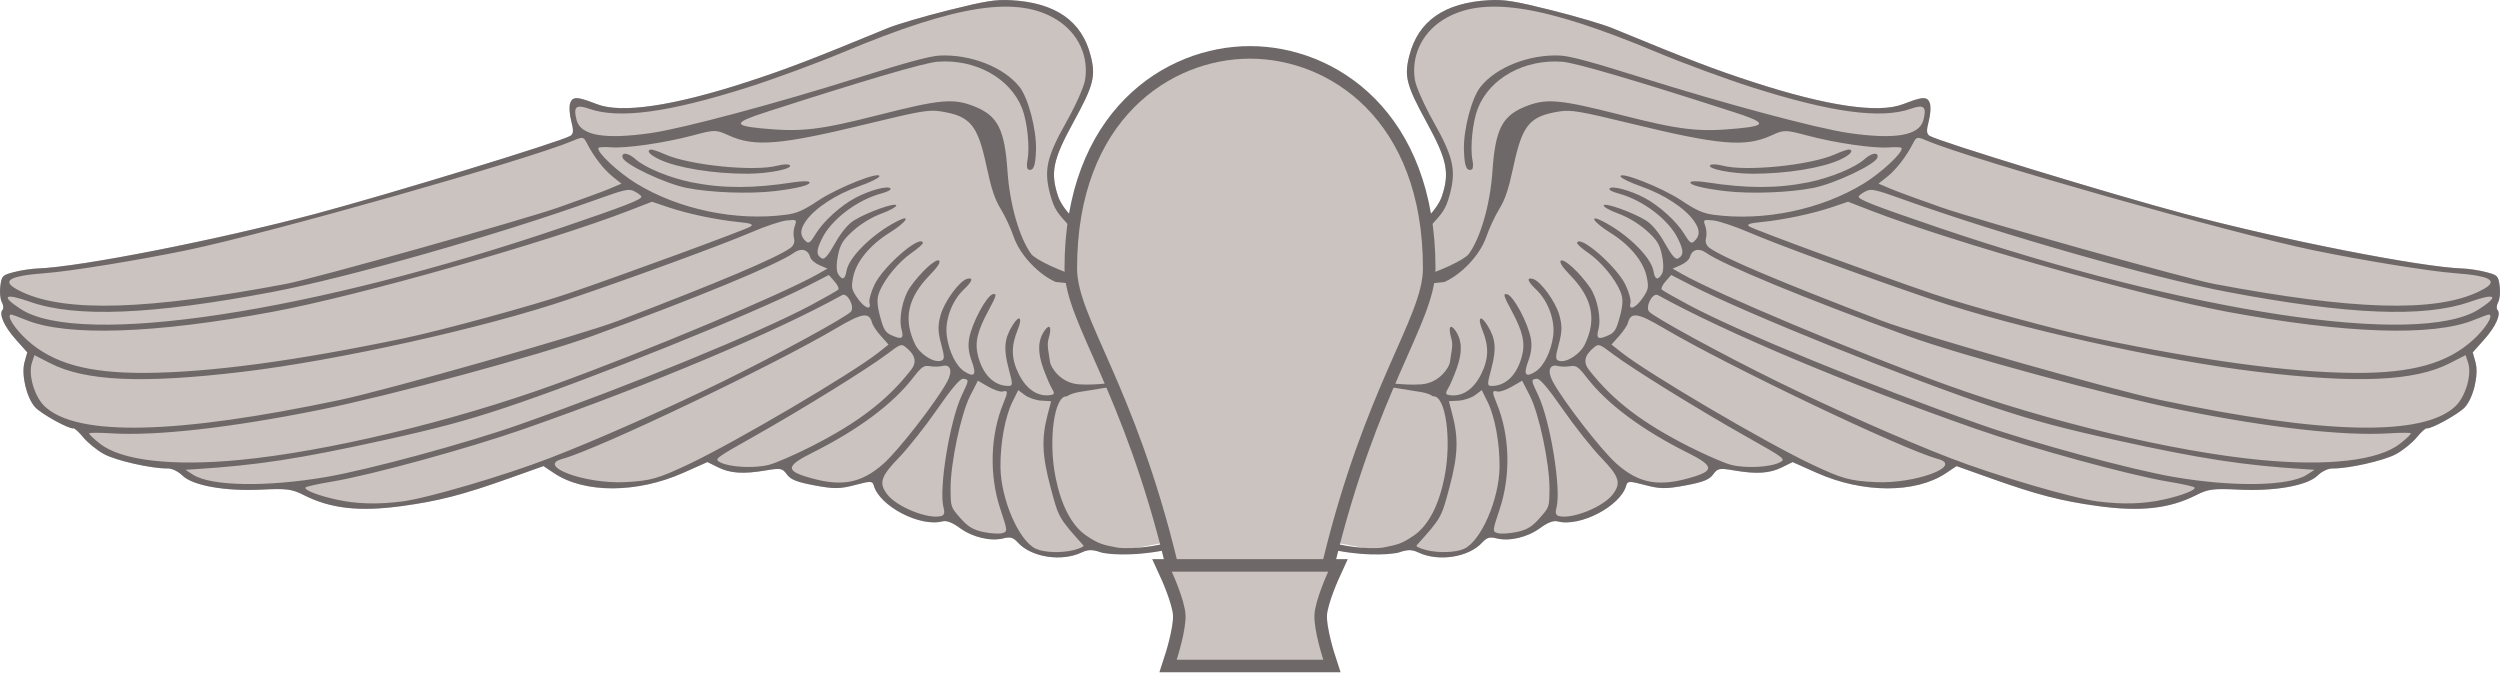
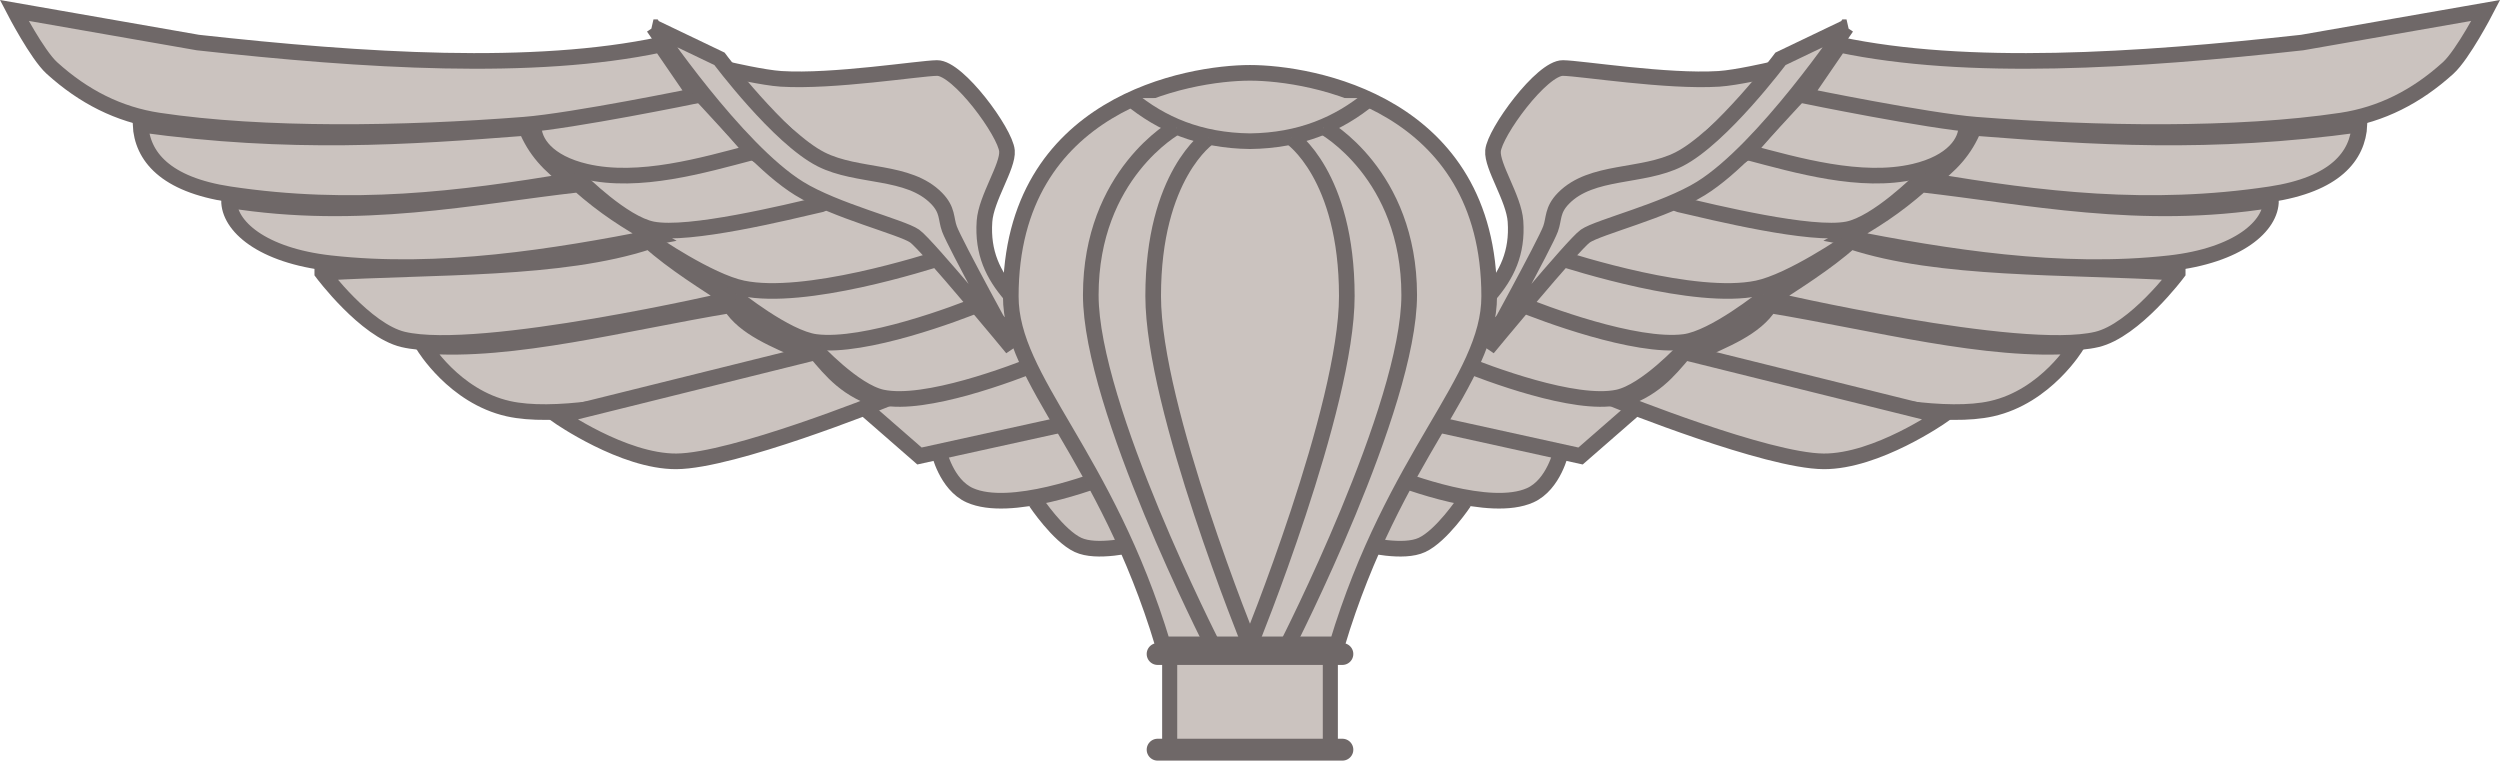
- <svg xmlns="http://www.w3.org/2000/svg" version="1.1" id="svg1" width="248.875" height="66.924" viewBox="0 0 248.875 66.924" xml:space="preserve">
+ <svg xmlns="http://www.w3.org/2000/svg" width="159.874mm" height="48.642mm" viewBox="0 0 159.874 48.642" version="1.1" id="svg1" xml:space="preserve">
  <defs id="defs1" />
-   <g id="g1" transform="translate(30.43741,-5.540074)">
-     <path style="display:inline;fill:#cbc3bf;fill-opacity:1;stroke:none;stroke-width:1.245;stroke-opacity:1;paint-order:stroke fill markers" d="m 34.277,4.016 c 0.307,0.058 0.762,0.346 1.562,0.93 1.726,1.258 5.973,1.746 12.295,1.408 3.38,-0.18 5.579,-0.412 12.35,-1.301 0.786,-0.103 3.112,-0.164 5.168,-0.133 3.11,0.047 3.979,0.133 5.168,0.521 3.489,1.139 5.186,3.146 5.15,6.092 -0.021,1.744 -0.389,2.395 -2.777,4.902 -2.407,2.527 -2.891,3.485 -2.775,5.518 0.08,1.412 1.551,3.517 2.014,3.588 -0.05,0.065 -0.099,0.132 -0.148,0.197 l 0.152,0.082 1.438,3.783 3.049,8.293 4.188,13.915 -0.193,0.047 c 0.046,0.086 0.09,0.174 0.137,0.26 -0.711,-0.052 -13.999,-0.51 -14.727,-1.005 -0.637,-0.432 -0.984,-0.526 -1.549,-0.42 -1.798,0.337 -4.103,-0.673 -4.855,-2.129 -0.257,-0.497 -0.481,-0.635 -1.037,-0.639 -1.086,-0.007 -2.44,-0.73 -3.244,-1.73 -0.481,-0.599 -0.903,-0.904 -1.248,-0.904 -1.906,0 -4.681,-2.55 -4.684,-4.303 -4.4e-4,-0.378 -0.164,-0.426 -1.484,-0.426 -1.26,0 -1.744,-0.124 -3.207,-0.822 -1.334,-0.637 -1.775,-0.966 -1.961,-1.457 -0.219,-0.581 -0.354,-0.645 -1.578,-0.758 -1.871,-0.172 -2.88,-0.512 -3.727,-1.256 l -0.73,-0.641 -2.143,0.342 C 30.783,36.624 26.614,35.525 24.631,33.266 l -0.686,-0.781 -3.014,0.246 c -3.997,0.325 -6.025,0.31 -9.057,-0.07 C 8.383,32.222 6.162,31.352 4.33,29.707 3.532,28.99 3.121,28.824 1.105,28.393 -1.81,27.769 -4.261,26.622 -4.859,25.608 -5.106,25.19 -5.541,24.82 -5.881,24.735 -7.16,24.413 -9.823,23.017 -10.631,22.244 c -0.468,-0.448 -1.043,-1.236 -1.275,-1.75 -0.233,-0.514 -0.503,-0.934 -0.602,-0.934 -0.346,0 -2.239,-1.817 -2.58,-2.477 -0.481,-0.931 -0.425,-2.885 0.109,-3.791 l 0.428,-0.721 -0.639,-1.266 c -0.646,-1.28 -0.821,-2.384 -0.418,-2.633 0.121,-0.075 0.166,-0.355 0.1,-0.621 -0.067,-0.266 0.034,-0.854 0.223,-1.307 0.329,-0.787 0.388,-0.822 1.385,-0.816 0.573,0.003 1.446,0.099 1.941,0.213 3.346,0.773 14.868,1.538 23.182,1.539 6.203,9.2e-4 20.938,-0.536 21.826,-0.795 0.297,-0.087 0.387,-0.351 0.387,-1.154 0,-0.574 0.137,-1.231 0.305,-1.461 0.086,-0.117 0.172,-0.198 0.273,-0.238 0.076,-0.03 0.161,-0.037 0.264,-0.018 z M 141.121,32.498 c -0.295,-0.103 -0.833,-0.079 -1.818,0.029 -2.124,0.232 -6.049,-1.459 -11.364,-4.899 -2.842,-1.839 -4.634,-3.134 -10.063,-7.276 -0.63,-0.481 -2.617,-1.691 -4.416,-2.688 -2.721,-1.507 -3.517,-1.865 -4.742,-2.12 -3.593,-0.749 -6.064,0.147 -7.499,2.72 -0.85,1.523 -0.855,2.271 -0.032,5.634 0.83,3.39 0.773,4.461 -0.34,6.167 -0.773,1.185 -3.096,2.278 -3.532,2.109 0.011,0.081 0.02,0.163 0.031,0.245 l -0.173,-0.005 -3.13,2.566 -6.772,5.675 -10.559,9.983 0.144,0.137 c -0.083,0.052 -0.164,0.106 -0.248,0.157 0.643,0.309 12.395,6.526 13.273,6.46 0.768,-0.058 1.115,0.034 1.552,0.407 1.391,1.187 3.893,1.458 5.271,0.571 0.47,-0.303 0.733,-0.311 1.217,-0.038 0.946,0.534 2.479,0.582 3.675,0.114 0.715,-0.28 1.234,-0.335 1.533,-0.163 1.653,0.949 5.33,0.119 6.204,-1.4 0.189,-0.328 0.354,-0.288 1.499,0.37 1.093,0.627 1.574,0.761 3.191,0.883 1.474,0.112 2.02,0.046 2.426,-0.288 0.48,-0.395 0.629,-0.383 1.746,0.128 1.708,0.782 2.752,0.989 3.857,0.766 l 0.952,-0.192 1.688,1.363 c 3.227,2.606 7.39,3.727 10.235,2.755 l 0.983,-0.336 2.491,1.714 c 3.305,2.272 5.071,3.268 7.89,4.447 3.246,1.358 5.606,1.709 8.014,1.195 1.049,-0.224 1.489,-0.164 3.451,0.465 2.839,0.91 5.535,1.136 6.56,0.554 0.421,-0.239 0.983,-0.344 1.321,-0.249 1.269,0.358 4.274,0.473 5.359,0.205 0.629,-0.155 1.52,-0.553 1.977,-0.883 0.458,-0.33 0.901,-0.559 0.986,-0.51 0.3,0.172 2.847,-0.462 3.47,-0.864 0.881,-0.568 1.805,-2.291 1.792,-3.342 l -0.012,-0.838 1.184,-0.78 c 1.197,-0.789 1.899,-1.658 1.673,-2.075 -0.068,-0.126 0.032,-0.391 0.223,-0.588 0.19,-0.198 0.396,-0.758 0.457,-1.244 0.107,-0.846 0.073,-0.906 -0.795,-1.397 -0.498,-0.283 -1.303,-0.634 -1.79,-0.782 -3.286,-0.995 -13.661,-6.068 -20.871,-10.205 -5.38,-3.087 -17.893,-10.888 -18.534,-11.554 -0.214,-0.223 -0.161,-0.497 0.239,-1.194 0.285,-0.497 0.494,-1.136 0.463,-1.419 -0.016,-0.145 -0.05,-0.258 -0.119,-0.343 -0.051,-0.064 -0.122,-0.112 -0.22,-0.147 z" id="path26" transform="matrix(1.17303,-0.3127111,0.3127111,1.17303,-14.5827,21.32204)" />
-     <path id="path2" style="display:inline;fill:#6f6868;fill-opacity:1;stroke:none;stroke-width:0.824;stroke-opacity:1" d="m 34.013,4.033 c -0.102,0.04 -0.186,0.122 -0.272,0.239 -0.168,0.23 -0.307,0.887 -0.307,1.46 0,0.804 -0.089,1.069 -0.385,1.156 -0.888,0.259 -15.624,0.796 -21.827,0.795 -8.313,-0.001 -19.835,-0.766 -23.181,-1.539 -0.495,-0.114 -1.369,-0.21 -1.942,-0.213 -0.997,-0.005 -1.056,0.029 -1.385,0.816 -0.189,0.452 -0.288,1.04 -0.221,1.306 0.067,0.266 0.021,0.546 -0.1,0.621 -0.403,0.249 -0.228,1.352 0.418,2.632 l 0.638,1.265 -0.426,0.721 c -0.535,0.906 -0.591,2.86 -0.11,3.791 0.341,0.659 2.234,2.477 2.58,2.477 0.098,0 0.369,0.42 0.602,0.934 0.233,0.514 0.807,1.301 1.275,1.749 0.808,0.773 3.471,2.169 4.75,2.49 0.34,0.085 0.775,0.456 1.021,0.874 0.599,1.015 3.051,2.161 5.966,2.785 2.015,0.431 2.426,0.599 3.224,1.316 1.832,1.645 4.053,2.514 7.545,2.952 3.032,0.38 5.06,0.396 9.057,0.07 l 3.014,-0.246 0.685,0.78 c 1.983,2.259 6.152,3.36 10.247,2.706 l 2.142,-0.343 0.731,0.641 c 0.847,0.744 1.856,1.083 3.727,1.256 1.224,0.113 1.357,0.178 1.577,0.759 0.185,0.491 0.628,0.82 1.962,1.457 1.463,0.699 1.946,0.823 3.206,0.823 1.32,0 1.485,0.046 1.485,0.425 0.002,1.753 2.778,4.302 4.684,4.302 0.345,0 0.766,0.306 1.247,0.905 0.804,1.001 2.159,1.723 3.245,1.731 0.556,0.004 0.779,0.14 1.036,0.638 0.753,1.456 3.059,2.466 4.856,2.129 0.565,-0.106 0.912,-0.011 1.549,0.421 0.289,0.196 2.183,0.96 4.889,1.148 4.12,0.285 9.597,-0.038 10.026,-0.007 -0.132,-0.24 -0.259,-0.481 -0.384,-0.724 -0.127,0.098 -5.728,0.378 -9.595,0.203 -1.887,-0.086 -3.319,-0.549 -3.583,-0.676 -1.078,-0.518 -1.409,-0.696 -2.181,-1.587 -1.013,-1.169 -1.351,-3.075 -1.215,-5.266 0.196,-3.143 1.646,-6.554 2.598,-6.189 0.015,0.006 0.339,-0.151 1.041,-0.089 2.477,0.221 8.149,0.897 8.185,0.951 0.017,-0.308 0.038,-0.616 0.066,-0.923 -0.392,0.25 -5.285,0.326 -8.086,-0.643 -1.448,-0.501 -1.867,-1.977 -1.806,-2.387 0.113,-0.764 0.07,-1.369 0.386,-1.88 0.5,-0.81 0.424,-1.193 -0.144,-0.721 -0.739,0.613 -1.03,1.552 -0.915,2.94 0.061,0.737 0.182,1.562 0.269,1.834 0.112,0.351 0.069,0.491 -0.144,0.479 -1.095,-0.063 -1.882,-0.904 -2.177,-2.324 -0.285,-1.372 -0.045,-2.381 0.841,-3.549 0.673,-0.886 0.472,-1.196 -0.305,-0.47 -0.931,0.87 -1.228,1.668 -1.228,3.316 0,1.458 -0.02,1.516 -0.475,1.377 -1.062,-0.325 -1.685,-1.418 -1.685,-2.955 0,-1.15 0.446,-1.995 1.819,-3.447 0.913,-0.965 1.026,-1.167 0.652,-1.167 -0.537,0 -2.243,1.825 -2.796,2.991 -0.266,0.56 -0.353,1.139 -0.282,1.878 0.113,1.175 -0.143,1.378 -0.808,0.644 -0.534,-0.59 -0.799,-1.91 -0.638,-3.175 0.164,-1.287 1.148,-2.688 2.336,-3.329 0.86,-0.464 1.046,-0.77 0.47,-0.77 -0.64,0 -2.278,1.326 -2.855,2.311 -0.449,0.766 -0.572,1.265 -0.567,2.303 0.005,1.132 -0.052,1.324 -0.39,1.324 -0.631,0 -1.517,-0.979 -1.682,-1.859 -0.42,-2.237 0.387,-3.825 2.621,-5.16 0.813,-0.486 1.181,-0.826 1.042,-0.964 -0.234,-0.234 -1.712,0.545 -2.845,1.498 -0.814,0.685 -1.575,2.206 -1.575,3.145 0,0.808 -0.188,0.866 -0.911,0.28 -0.441,-0.358 -0.518,-0.619 -0.518,-1.744 0,-0.998 0.112,-1.475 0.459,-1.944 0.691,-0.933 2.176,-1.991 3.399,-2.426 0.599,-0.213 1.09,-0.463 1.09,-0.556 0,-0.743 -3.631,1.027 -4.722,2.301 -0.427,0.499 -0.777,1.097 -0.777,1.328 0,0.696 -0.528,0.301 -0.86,-0.643 -0.282,-0.801 -0.272,-0.961 0.11,-1.739 0.572,-1.166 2.015,-2.199 3.845,-2.755 1.542,-0.468 2.158,-1.032 0.81,-0.741 -2.198,0.474 -4.574,1.819 -5.047,2.857 -0.301,0.661 -0.539,0.69 -0.729,0.092 -0.088,-0.277 0.053,-0.847 0.369,-1.483 0.419,-0.844 0.743,-1.149 1.762,-1.659 0.772,-0.386 1.757,-0.671 2.583,-0.746 0.735,-0.067 1.337,-0.219 1.337,-0.339 0,-0.267 -2.363,-0.08 -3.629,0.287 -0.57,0.165 -1.281,0.666 -2.016,1.419 -0.818,0.839 -1.201,1.097 -1.374,0.924 -0.386,-0.386 -0.283,-0.747 0.454,-1.587 1.144,-1.303 3.578,-2.296 5.642,-2.301 0.575,-0.002 0.894,-0.089 0.811,-0.223 -0.174,-0.282 -1.698,-0.272 -2.958,0.018 -1.345,0.31 -3.053,1.193 -3.922,2.029 -0.604,0.581 -0.76,0.643 -0.933,0.37 -0.362,-0.572 -0.233,-1.043 0.443,-1.611 0.975,-0.821 2.93,-1.467 4.884,-1.618 0.953,-0.074 1.794,-0.233 1.869,-0.354 0.271,-0.438 -3.497,-0.006 -5.319,0.61 -1.398,0.473 -1.986,0.566 -2.86,0.454 -4.12,-0.527 -8.411,-2.684 -11.229,-5.645 -1.202,-1.262 -2.503,-3.357 -2.245,-3.614 0.055,-0.055 0.499,0.04 0.985,0.211 1.187,0.419 4.353,0.791 6.735,0.792 1.892,6.028e-4 1.966,0.02 2.878,0.767 1.804,1.478 3.887,1.847 11.337,2.008 4.316,0.093 5.067,0.163 5.935,0.547 2.268,1.003 2.661,1.838 2.491,5.288 -0.097,1.97 -0.046,2.808 0.226,3.729 0.193,0.653 0.388,1.749 0.433,2.436 0.109,1.655 1.229,3.591 2.376,4.5 l 1.984,0.755 2.43,1.001 c 0.061,-0.14 0.122,-0.28 0.185,-0.42 -0.185,-0.113 -1.285,-0.42 -2.357,-1.07 -1.617,-0.98 -3.388,-2.461 -3.598,-3.013 -0.59,-1.555 -0.64,-4.393 -0.123,-7.04 0.659,-3.374 0.405,-4.589 -1.216,-5.81 -1.498,-1.128 -2.529,-1.311 -7.771,-1.372 -5.098,-0.059 -6.547,-0.274 -9.61,-1.419 -2.204,-0.825 -2.065,-1.044 0.749,-1.19 8.507,-0.44 13.576,-0.566 14.633,-0.366 3.049,0.578 5.389,2.822 5.699,5.468 0.136,1.163 -0.204,3.299 -0.675,4.243 -0.179,0.359 -0.228,0.684 -0.113,0.756 0.371,0.229 0.633,-0.133 1.011,-1.396 0.478,-1.597 0.49,-4.281 0.023,-5.353 C 68.847,10.595 66.483,8.857 64.009,8.326 63.217,8.156 61.293,8.162 57.133,8.351 50.129,8.668 42.152,8.678 39.528,8.37 35.697,7.922 33.872,7.082 33.879,5.773 c 0.006,-1.138 0.287,-1.283 1.234,-0.636 2.137,1.46 6.226,1.978 13.057,1.654 2.238,-0.106 5.949,-0.451 8.248,-0.765 10.107,-1.383 15.082,-0.827 17.662,1.972 1.385,1.502 1.742,3.555 0.929,5.345 -0.232,0.51 -1.268,1.796 -2.304,2.858 -2.37,2.429 -2.872,3.384 -2.872,5.469 0,1.326 0.238,1.7 0.841,2.869 l 1.294,1.624 c 0.152,-0.209 0.306,-0.416 0.464,-0.621 -0.462,-0.071 -1.934,-2.175 -2.014,-3.587 -0.115,-2.033 0.368,-2.992 2.775,-5.519 2.388,-2.507 2.757,-3.159 2.778,-4.902 C 76.007,8.588 74.31,6.582 70.821,5.443 69.632,5.055 68.763,4.967 65.653,4.92 63.597,4.889 61.272,4.95 60.485,5.053 53.715,5.942 51.515,6.174 48.135,6.354 41.813,6.692 37.567,6.205 35.841,4.946 34.773,4.168 34.318,3.914 34.013,4.033 Z m -47.352,2.365 c 0.482,0.037 1.118,0.13 1.909,0.28 1.97,0.374 7.541,0.932 11.657,1.167 6.833,0.39 28.946,0.043 32.922,-0.516 0.88,-0.124 0.932,-0.1 1.06,0.498 0.255,1.186 0.773,2.424 1.328,3.175 l 0.556,0.751 -1.054,0.149 c -0.58,0.082 -2.588,0.266 -4.463,0.406 C 27.323,12.553 9.681,12.781 7.374,12.609 -4.163,11.748 -10.629,10.236 -13.683,7.684 -14.861,6.699 -14.786,6.289 -13.339,6.399 Z m -1.567,1.385 c 0.16,-0.066 0.723,0.214 1.662,0.854 3.274,2.229 9.381,3.591 19.408,4.327 6.206,0.456 19.081,0.238 27.446,-0.464 2.692,-0.226 2.96,-0.215 3.355,0.143 0.236,0.214 0.428,0.461 0.428,0.549 0,0.243 -1.393,0.401 -6.817,0.769 -21.687,1.472 -40.834,-0.648 -44.721,-4.95 -0.676,-0.749 -0.92,-1.161 -0.761,-1.228 z m -0.154,1.441 c 0.059,0 0.545,0.334 1.078,0.741 2.867,2.189 9.884,3.817 19.706,4.573 7.215,0.555 23.25,0.296 30.442,-0.492 l 1.962,-0.216 1.137,0.757 c 1.426,0.947 3.557,2.027 5.26,2.667 0.989,0.372 1.204,0.524 0.882,0.624 -0.515,0.16 -11.189,1.137 -15.894,1.455 -3.038,0.206 -10.785,0.25 -13.893,0.08 C 6.46,18.913 -0.603,18.006 -5.683,16.677 -10.189,15.498 -12.76,13.981 -14.306,11.589 -15.039,10.454 -15.432,9.224 -15.06,9.224 Z M 36.826,9.473 c -0.058,0.039 -0.092,0.118 -0.092,0.243 0,0.57 2.813,2.953 4.42,3.745 1.792,0.883 4.86,1.823 6.905,2.118 1.839,0.265 2.968,0.28 2.968,0.039 0,-0.112 -0.568,-0.264 -1.264,-0.338 C 46.454,14.932 44.012,14.282 41.682,13.129 40.036,12.314 38.301,10.992 37.724,10.114 37.39,9.607 37,9.357 36.826,9.473 Z m 2.296,0.192 c -0.384,0 -0.171,0.416 0.502,0.982 1.249,1.051 3.988,2.276 6.677,2.986 1.689,0.446 3.739,0.568 3.517,0.21 -0.075,-0.121 -0.514,-0.22 -0.977,-0.22 -1.962,0 -6.96,-1.883 -8.674,-3.268 C 39.697,9.975 39.226,9.665 39.122,9.665 Z m -53.167,3.278 1.101,0.99 c 2.398,2.156 6.869,3.561 15.04,4.727 7.824,1.116 20.096,1.629 27.38,1.142 5.63,-0.376 13.424,-1.09 15.917,-1.457 1.194,-0.176 2.552,-0.26 3.017,-0.185 0.808,0.129 0.832,0.155 0.523,0.597 -0.178,0.254 -0.323,0.69 -0.323,0.969 0,0.323 -0.179,0.574 -0.495,0.693 -1.319,0.498 -6.277,1.193 -15.23,2.136 -3.107,0.327 -19.625,0.6 -23.642,0.39 -13.764,-0.719 -21.643,-2.636 -23.556,-5.732 -0.607,-0.982 -0.652,-2.865 -0.09,-3.722 z m 2.69,7.351 c 0.049,-0.049 0.823,0.157 1.718,0.457 3.512,1.179 9.614,2.093 17.018,2.549 5.995,0.369 18.573,0.319 23.196,-0.093 8.931,-0.796 16.2,-1.754 17.73,-2.336 0.667,-0.253 1.183,0.044 1.183,0.68 0,0.218 0.254,0.597 0.564,0.841 l 0.564,0.443 -0.838,0.221 C 46.558,23.902 34.511,25.559 26.508,26.257 17.661,27.029 7.089,26.759 0.006,25.58 -5.494,24.665 -9.365,23.138 -10.718,21.348 c -0.4,-0.53 -0.687,-1.005 -0.638,-1.054 z m 61.948,3.076 0.31,0.623 c 0.171,0.342 0.23,0.671 0.131,0.733 -0.099,0.061 -1.205,0.353 -2.457,0.647 C 43.983,26.454 32.441,27.943 22.91,28.686 18.319,29.044 10.047,29.081 6.495,28.758 1.581,28.312 -2.811,27.063 -3.99,25.775 l -0.511,-0.559 0.769,0.154 c 4.986,1 8.459,1.378 15.497,1.688 4.537,0.2 6.881,0.199 10.308,-0.005 7.291,-0.434 21.863,-2.227 26.703,-3.286 z m 0.631,1.875 c 0.468,-0.117 0.772,1.176 0.351,1.49 -0.444,0.331 -6.764,1.868 -11.65,2.834 -5.022,0.993 -11.227,1.972 -15.302,2.414 -3.961,0.43 -10.591,0.597 -12.629,0.318 C 9.952,32.022 8.324,31.537 6.836,30.766 5.464,30.055 4.466,29.324 4.635,29.155 c 0.062,-0.062 1.049,-0.021 2.195,0.09 3.24,0.314 11.526,0.255 16.379,-0.115 10.958,-0.835 21.907,-2.353 28.015,-3.885 z m 1.205,2.06 c 0.436,0.049 0.58,0.296 0.58,0.756 0,0.233 0.192,0.797 0.425,1.254 l 0.423,0.831 -1.008,0.433 c -2.593,1.111 -13.184,4.056 -17.325,4.817 -2.778,0.51 -3.417,0.518 -5.476,0.077 -3.185,-0.683 -6.683,-3.152 -4.475,-3.158 2.994,-0.009 18.658,-2.935 24.517,-4.579 1.174,-0.33 1.902,-0.478 2.339,-0.429 z m 2.296,3.152 c 0.212,-0.02 0.3,0.072 0.436,0.257 0.606,0.828 0.587,1.423 -0.057,1.911 -2.522,1.909 -5.328,3.074 -9.549,3.965 -1.468,0.31 -3.138,0.561 -3.711,0.557 -1.214,-0.008 -3.154,-0.629 -3.801,-1.215 -0.444,-0.402 -0.395,-0.422 3.244,-1.36 4.367,-1.127 10.39,-2.949 12.26,-3.709 0.631,-0.256 0.966,-0.387 1.178,-0.406 z m 1.641,2.178 c 0.099,0.012 0.198,0.046 0.313,0.098 0.291,0.133 0.725,0.243 0.965,0.243 0.725,0 0.757,0.626 0.067,1.355 -1.281,1.356 -5.296,4.407 -6.766,5.143 -2.261,1.131 -3.936,0.966 -6.473,-0.643 -1.421,-0.901 -1.199,-1.262 1.062,-1.726 4.093,-0.84 7.389,-2.153 9.554,-3.806 0.692,-0.528 0.981,-0.701 1.277,-0.665 z m 2.677,1.795 c 0.467,0.179 0.455,0.217 -0.425,1.244 -1.504,1.757 -3.85,6.969 -3.85,8.554 0,0.45 -0.105,0.621 -0.384,0.615 -1.125,-0.025 -3.3,-1.659 -3.793,-2.849 -0.45,-1.086 -0.146,-1.564 1.703,-2.675 0.937,-0.563 2.761,-1.923 4.053,-3.022 1.56,-1.327 2.466,-1.955 2.695,-1.867 z m 1.129,0.464 0.69,0.69 c 0.379,0.379 0.847,0.69 1.038,0.69 0.465,0 0.44,0.127 -0.187,0.949 -1.721,2.256 -2.655,5.407 -2.473,8.343 0.116,1.878 0.107,1.924 -0.37,1.924 -0.269,0 -0.931,-0.223 -1.47,-0.495 -0.749,-0.378 -1.107,-0.75 -1.516,-1.577 -0.536,-1.081 -0.537,-1.083 -0.162,-2.529 0.517,-1.995 2.414,-5.742 3.529,-6.974 z m 2.999,1.6 0.421,0.534 c 0.231,0.294 0.764,0.648 1.185,0.787 l 0.765,0.252 -0.524,0.918 c -1.03,1.802 -1.339,3.161 -1.341,5.866 -0.002,2.634 -0.013,2.594 1.38,5.333 0.046,0.091 -0.345,0.161 -0.869,0.156 -1.034,-0.011 -2.391,-0.422 -2.97,-0.9 -1.183,-0.976 -1.735,-4.666 -1.082,-7.228 0.479,-1.879 1.431,-3.892 2.319,-4.904 z m 78.171,-3.849 c 0.068,0.085 0.101,0.198 0.117,0.343 0.031,0.283 -0.176,0.922 -0.461,1.419 -0.4,0.697 -0.455,0.971 -0.241,1.194 0.641,0.667 13.154,8.468 18.535,11.555 7.211,4.137 17.584,9.209 20.871,10.204 0.487,0.147 1.292,0.499 1.791,0.782 0.867,0.492 0.901,0.551 0.795,1.397 -0.061,0.486 -0.268,1.046 -0.458,1.243 -0.19,0.198 -0.29,0.463 -0.223,0.589 0.226,0.417 -0.475,1.286 -1.673,2.075 l -1.183,0.78 0.011,0.838 c 0.013,1.052 -0.911,2.775 -1.792,3.343 -0.624,0.402 -3.171,1.036 -3.47,0.864 -0.085,-0.049 -0.529,0.181 -0.987,0.511 -0.458,0.33 -1.347,0.727 -1.977,0.882 -1.086,0.268 -4.09,0.153 -5.359,-0.205 -0.338,-0.095 -0.899,0.01 -1.321,0.249 -1.025,0.582 -3.722,0.355 -6.561,-0.555 -1.962,-0.629 -2.402,-0.688 -3.451,-0.463 -2.407,0.515 -4.766,0.163 -8.013,-1.195 -2.819,-1.179 -4.586,-2.175 -7.89,-4.448 l -2.492,-1.714 -0.983,0.336 c -2.845,0.972 -7.008,-0.148 -10.235,-2.754 l -1.687,-1.363 -0.953,0.192 c -1.105,0.223 -2.149,0.016 -3.858,-0.766 -1.117,-0.512 -1.266,-0.522 -1.745,-0.127 -0.406,0.334 -0.953,0.399 -2.427,0.287 -1.617,-0.122 -2.097,-0.255 -3.19,-0.882 -1.145,-0.657 -1.31,-0.699 -1.499,-0.371 -0.874,1.519 -4.551,2.348 -6.204,1.4 -0.299,-0.172 -0.817,-0.116 -1.532,0.164 -1.196,0.468 -2.73,0.42 -3.676,-0.114 -0.485,-0.274 -0.745,-0.266 -1.216,0.037 -1.378,0.888 -3.881,0.616 -5.272,-0.571 -0.437,-0.373 -0.786,-0.463 -1.553,-0.406 -0.348,0.026 -2.372,-0.254 -4.812,-1.438 -3.715,-1.803 -8.304,-4.81 -8.692,-4.997 0.233,-0.142 0.464,-0.288 0.693,-0.437 0.061,0.148 4.779,3.179 8.221,4.952 1.679,0.865 3.152,1.176 3.444,1.197 1.193,0.087 1.568,0.097 2.682,-0.291 1.461,-0.509 2.703,-1.995 3.675,-3.963 1.394,-2.823 1.835,-6.504 0.827,-6.661 -0.016,-0.003 -0.219,-0.3 -0.859,-0.595 -2.258,-1.042 -7.514,-3.279 -7.572,-3.249 0.139,-0.275 0.273,-0.553 0.402,-0.833 0.215,0.412 4.421,2.914 7.332,3.468 1.505,0.286 2.603,-0.785 2.755,-1.171 0.282,-0.719 0.621,-1.222 0.601,-1.823 -0.031,-0.951 0.226,-1.245 0.484,-0.554 0.336,0.9 0.121,1.859 -0.671,3.006 -0.42,0.609 -0.936,1.264 -1.146,1.457 -0.272,0.249 -0.304,0.391 -0.113,0.487 0.981,0.49 2.082,0.153 3.045,-0.932 0.93,-1.048 1.225,-2.042 1.037,-3.496 -0.142,-1.104 0.186,-1.273 0.499,-0.256 0.374,1.218 0.234,2.058 -0.586,3.487 -0.726,1.264 -0.738,1.325 -0.273,1.431 1.083,0.247 2.167,-0.391 2.932,-1.724 0.573,-0.998 0.606,-1.953 0.138,-3.895 -0.311,-1.292 -0.309,-1.523 0.015,-1.337 0.466,0.267 1.037,2.7 0.936,3.986 -0.048,0.618 -0.261,1.164 -0.691,1.769 -0.683,0.963 -0.562,1.267 0.38,0.961 0.757,-0.246 1.644,-1.259 2.133,-2.436 0.498,-1.198 0.343,-2.903 -0.369,-4.05 -0.515,-0.831 -0.524,-1.189 -0.025,-0.902 0.555,0.319 1.316,2.284 1.326,3.426 0.008,0.888 -0.133,1.382 -0.654,2.28 -0.568,0.979 -0.615,1.174 -0.321,1.343 0.547,0.314 1.803,-0.094 2.384,-0.775 1.477,-1.731 1.569,-3.51 0.295,-5.78 -0.463,-0.826 -0.613,-1.304 -0.424,-1.355 0.319,-0.086 1.214,1.325 1.722,2.716 0.365,0.999 0.268,2.697 -0.2,3.512 -0.402,0.701 -0.268,0.845 0.651,0.697 0.561,-0.09 0.757,-0.279 1.317,-1.255 0.497,-0.866 0.638,-1.335 0.57,-1.914 -0.135,-1.153 -0.896,-2.81 -1.741,-3.796 -0.414,-0.483 -0.715,-0.944 -0.669,-1.024 0.37,-0.644 2.638,2.698 2.95,4.346 0.122,0.646 0.128,1.339 0.013,1.538 -0.346,0.603 0.308,0.524 1.066,-0.129 0.643,-0.554 0.714,-0.698 0.77,-1.563 0.084,-1.296 -0.652,-2.91 -1.963,-4.304 -1.105,-1.174 -1.358,-1.969 -0.333,-1.046 1.671,1.506 3.061,3.854 2.955,4.99 -0.068,0.723 0.124,0.867 0.587,0.443 0.214,-0.197 0.376,-0.761 0.419,-1.47 0.057,-0.941 -0.072,-1.366 -0.702,-2.316 -0.477,-0.719 -1.19,-1.456 -1.869,-1.933 -0.604,-0.424 -1.051,-0.855 -0.991,-0.96 0.133,-0.232 2.089,1.106 3.005,2.055 0.412,0.427 0.78,1.215 1.042,2.235 0.292,1.134 0.496,1.549 0.731,1.485 0.527,-0.143 0.617,-0.507 0.396,-1.602 -0.344,-1.699 -1.96,-3.772 -3.747,-4.804 -0.498,-0.288 -0.731,-0.523 -0.593,-0.597 0.292,-0.158 1.609,0.609 2.557,1.488 1.012,0.939 2.054,2.555 2.392,3.712 0.234,0.804 0.339,0.936 0.624,0.786 0.598,-0.316 0.721,-0.789 0.418,-1.618 -0.437,-1.197 -1.811,-2.731 -3.431,-3.834 -0.79,-0.538 -1.44,-1.095 -1.444,-1.237 -0.017,-0.515 3.036,1.736 4.309,3.176 0.977,1.106 1.441,1.48 2.255,1.818 3.835,1.594 8.631,1.859 12.549,0.694 1.67,-0.497 3.842,-1.666 3.747,-2.017 -0.021,-0.076 -0.453,-0.214 -0.96,-0.307 -1.238,-0.228 -4.169,-1.481 -6.235,-2.666 -1.642,-0.942 -1.715,-0.962 -2.878,-0.767 -2.301,0.384 -4.291,-0.333 -10.832,-3.902 -3.79,-2.068 -4.476,-2.38 -5.42,-2.48 -2.467,-0.259 -3.223,0.27 -4.793,3.346 -0.896,1.757 -1.358,2.458 -2.052,3.121 -0.492,0.471 -1.207,1.324 -1.588,1.897 -0.918,1.381 -2.854,2.503 -4.301,2.72 L 97.114,36.594 94.508,36.252 c 0.017,-0.152 0.033,-0.304 0.048,-0.456 0.217,-0.006 1.324,0.275 2.577,0.245 1.89,-0.045 4.163,-0.448 4.62,-0.823 1.286,-1.055 2.742,-3.492 3.611,-6.044 1.108,-3.254 1.933,-4.181 3.947,-4.434 1.86,-0.233 2.846,0.122 7.422,2.678 4.451,2.486 5.815,3.022 9.041,3.553 2.322,0.382 2.311,0.122 -0.057,-1.405 -7.159,-4.616 -11.493,-7.249 -12.51,-7.601 -2.932,-1.016 -6.079,-0.235 -7.665,1.905 -0.697,0.941 -1.465,2.963 -1.527,4.017 -0.023,0.401 -0.143,0.707 -0.278,0.712 -0.436,0.014 -0.483,-0.43 -0.182,-1.715 0.381,-1.623 1.706,-3.957 2.645,-4.654 1.661,-1.234 4.577,-1.565 6.987,-0.794 0.772,0.247 2.437,1.21 5.951,3.444 5.917,3.762 12.83,7.741 15.259,8.781 3.546,1.518 5.548,1.699 6.193,0.559 0.561,-0.99 0.39,-1.256 -0.754,-1.166 -2.58,0.202 -6.384,-1.384 -12.147,-5.065 -1.888,-1.206 -4.935,-3.353 -6.772,-4.769 -8.077,-6.23 -12.669,-8.225 -16.3,-7.082 -1.949,0.614 -3.28,2.216 -3.467,4.173 -0.053,0.558 0.206,2.189 0.576,3.626 0.846,3.286 0.806,4.365 -0.232,6.173 -0.66,1.15 -1.052,1.356 -2.157,2.07 l -1.931,0.765 c -0.027,-0.257 -0.058,-0.514 -0.093,-0.77 0.436,0.168 2.76,-0.924 3.532,-2.109 1.112,-1.706 1.17,-2.778 0.34,-6.168 -0.823,-3.363 -0.819,-4.112 0.031,-5.635 1.436,-2.573 3.905,-3.468 7.498,-2.719 1.225,0.255 2.022,0.612 4.742,2.119 1.799,0.997 3.786,2.207 4.416,2.688 5.429,4.141 7.222,5.437 10.063,7.277 5.315,3.44 9.24,5.131 11.364,4.899 1.314,-0.143 1.834,-0.138 2.039,0.118 z m 39.891,25.623 c -0.437,-0.208 -1.034,-0.444 -1.796,-0.707 -1.895,-0.656 -7.005,-2.945 -10.691,-4.791 -6.12,-3.063 -25.126,-14.372 -28.296,-16.836 -0.701,-0.545 -0.758,-0.55 -1.168,-0.096 -0.812,0.902 -1.877,1.717 -2.732,2.093 l -0.856,0.374 0.84,0.654 c 0.462,0.36 2.113,1.519 3.668,2.574 2.699,1.831 17.887,10.811 19.974,11.81 10.435,4.996 16.795,6.903 20.714,6.21 1.512,-0.267 1.651,-0.661 0.341,-1.286 z m 0.67,1.981 c -0.106,-0.137 -0.733,-0.174 -1.867,-0.087 -3.949,0.304 -9.924,-1.555 -18.986,-5.908 -5.609,-2.694 -16.667,-9.292 -23.573,-14.065 -2.222,-1.536 -2.46,-1.66 -2.981,-1.546 -0.311,0.068 -0.6,0.187 -0.644,0.263 -0.121,0.211 1.009,1.041 5.53,4.06 18.076,12.072 35.738,19.765 41.251,17.969 0.959,-0.313 1.376,-0.549 1.271,-0.686 z m -0.584,1.326 c -0.051,-0.03 -0.639,0.018 -1.304,0.106 -3.576,0.471 -10.473,-1.61 -19.367,-5.843 -6.534,-3.11 -20.312,-11.316 -26.157,-15.58 l -1.594,-1.164 -1.363,0.091 c -1.708,0.111 -4.094,-0.013 -5.889,-0.305 -1.043,-0.17 -1.306,-0.145 -1.076,0.103 0.367,0.395 9.138,6.556 13.06,9.174 2.533,1.691 9.23,5.586 12.009,6.985 8.196,4.126 14.773,6.855 19.84,8.231 4.495,1.221 7.48,1.185 10.011,-0.12 1.201,-0.619 2.154,-1.491 1.831,-1.676 z m -45.124,-25.612 c 0.031,0.062 0.021,0.148 -0.041,0.256 -0.284,0.494 -3.91,1.161 -5.698,1.048 -1.994,-0.127 -5.122,-0.838 -7.043,-1.601 -1.727,-0.686 -2.714,-1.235 -2.594,-1.443 0.056,-0.097 0.624,0.054 1.264,0.336 3.045,1.345 5.486,1.997 8.081,2.157 1.833,0.113 3.996,-0.17 4.933,-0.644 0.542,-0.274 1.005,-0.296 1.098,-0.109 z m -2.087,-0.977 c 0.333,0.191 -0.058,0.446 -0.924,0.602 -1.607,0.29 -4.592,-0.011 -7.278,-0.734 -1.687,-0.454 -3.525,-1.369 -3.155,-1.569 0.125,-0.068 0.555,0.065 0.957,0.296 1.702,0.977 6.974,1.831 9.15,1.483 0.597,-0.096 1.16,-0.13 1.25,-0.078 z m 44.48,29.309 -1.448,0.31 c -3.154,0.676 -7.73,-0.331 -15.397,-3.387 -7.342,-2.927 -18.24,-8.591 -24.315,-12.639 -4.696,-3.128 -11.1,-7.627 -13.079,-9.187 -0.948,-0.747 -2.084,-1.496 -2.525,-1.663 -0.765,-0.29 -0.799,-0.279 -0.75,0.257 0.028,0.309 -0.064,0.759 -0.202,1.001 -0.161,0.28 -0.13,0.587 0.084,0.848 0.896,1.089 4.85,4.16 12.146,9.434 2.532,1.83 16.723,10.29 20.31,12.107 12.295,6.228 20.083,8.488 23.284,6.755 1.015,-0.549 1.992,-2.16 1.931,-3.183 z m -5.992,5.037 c -0.018,-0.067 -0.791,-0.273 -1.717,-0.458 -3.633,-0.726 -9.38,-2.971 -16.029,-6.261 -5.383,-2.664 -16.267,-8.969 -20.071,-11.628 -7.35,-5.136 -13.177,-9.586 -14.214,-10.851 -0.452,-0.552 -1.048,-0.551 -1.365,8.57e-4 -0.109,0.189 -0.517,0.391 -0.908,0.449 l -0.709,0.103 0.616,0.609 c 2.373,2.337 11.996,9.771 18.59,14.36 7.289,5.074 16.593,10.102 23.322,12.605 5.226,1.944 9.343,2.547 11.408,1.668 0.611,-0.26 1.096,-0.529 1.078,-0.597 z m -55.258,-28.169 -0.579,0.386 c -0.319,0.212 -0.534,0.468 -0.478,0.57 0.056,0.102 0.869,0.906 1.809,1.785 3.446,3.223 12.715,10.261 20.611,15.649 3.804,2.596 10.96,6.745 14.201,8.234 4.484,2.059 8.915,3.162 10.579,2.632 l 0.722,-0.23 -0.743,-0.249 c -4.822,-1.615 -8.022,-3.016 -14.281,-6.25 -4.035,-2.085 -6.067,-3.252 -8.938,-5.135 -6.107,-4.005 -17.853,-12.815 -21.524,-16.143 z m -1.481,1.312 c -0.347,-0.334 -1.255,0.636 -1.046,1.118 0.221,0.508 4.937,4.987 8.694,8.257 3.861,3.361 8.756,7.299 12.07,9.711 3.222,2.345 8.888,5.79 10.795,6.562 1.909,0.773 3.563,1.163 5.237,1.235 1.544,0.066 2.774,-0.071 2.711,-0.302 -0.023,-0.084 -0.899,-0.54 -1.948,-1.014 -2.966,-1.341 -10.124,-5.516 -14.148,-8.253 -9.088,-6.179 -17.828,-12.946 -22.363,-17.314 z m -2.07,1.187 c -0.403,-0.175 -0.65,-0.033 -0.879,0.366 -0.116,0.202 -0.563,0.596 -0.992,0.876 l -0.78,0.51 0.659,0.877 c 1.695,2.254 9.415,10.081 12.628,12.802 2.155,1.826 2.705,2.151 4.711,2.793 3.102,0.993 7.366,0.593 5.453,-0.512 -2.592,-1.498 -14.721,-11.833 -18.984,-16.176 -0.854,-0.87 -1.412,-1.362 -1.815,-1.537 z m -3.561,1.591 c -0.174,-0.122 -0.296,-0.087 -0.506,0.006 -0.937,0.417 -1.218,0.942 -0.902,1.686 1.237,2.911 3.091,5.318 6.308,8.192 1.119,1 2.442,2.049 2.941,2.331 1.057,0.597 3.049,1.024 3.901,0.839 0.585,-0.127 0.552,-0.169 -2.136,-2.795 -3.226,-3.151 -7.543,-7.73 -8.787,-9.32 -0.42,-0.536 -0.646,-0.817 -0.82,-0.939 z m -2.507,1.073 c -0.091,-0.039 -0.194,-0.059 -0.32,-0.071 -0.319,-0.03 -0.75,-0.151 -0.958,-0.27 -0.629,-0.361 -0.968,0.166 -0.733,1.142 0.436,1.813 2.399,6.459 3.308,7.829 1.397,2.107 2.933,2.797 5.933,2.665 1.681,-0.074 1.668,-0.498 -0.062,-2.026 -3.132,-2.766 -5.337,-5.546 -6.392,-8.057 -0.337,-0.802 -0.502,-1.096 -0.776,-1.213 z m -3.215,0.224 c -0.494,-0.077 -0.502,-0.038 -0.251,1.29 0.43,2.273 -0.13,7.96 -0.919,9.336 -0.224,0.391 -0.218,0.591 0.027,0.724 0.988,0.538 3.688,0.204 4.707,-0.583 0.93,-0.718 0.905,-1.284 -0.145,-3.168 -0.532,-0.955 -1.437,-3.042 -2.011,-4.639 -0.692,-1.928 -1.166,-2.923 -1.408,-2.96 z m -1.21,-0.16 -0.942,0.255 c -0.518,0.14 -1.078,0.177 -1.243,0.082 -0.403,-0.231 -0.445,-0.109 -0.31,0.916 0.369,2.813 -0.389,6.012 -2.008,8.467 -1.036,1.571 -1.05,1.616 -0.637,1.853 0.233,0.134 0.918,0.27 1.522,0.303 0.838,0.045 1.333,-0.1 2.1,-0.613 1.003,-0.671 1.005,-0.672 1.4,-2.113 0.545,-1.987 0.765,-6.182 0.411,-7.805 z m -3.398,-0.106 -0.631,0.254 c -0.347,0.14 -0.985,0.182 -1.419,0.092 l -0.79,-0.162 -0.002,1.057 c -0.004,2.076 -0.412,3.408 -1.757,5.755 -1.31,2.285 -1.28,2.256 -3.852,3.939 -0.085,0.056 0.219,0.311 0.676,0.567 0.902,0.505 2.283,0.824 3.024,0.698 1.512,-0.258 3.828,-3.183 4.536,-5.73 0.52,-1.868 0.696,-4.088 0.43,-5.408 z" transform="matrix(1.17303,-0.3127111,0.3127111,1.17303,-14.5827,21.32204)" />
-     <path style="display:inline;fill:#cbc3bf;stroke:#6f6868;stroke-width:2.5;paint-order:stroke fill markers" d="m 94.265,11.38 c -7.85,0 -17.216,6.016 -17.216,20.87 0,4.894 5.744,11.591 10.023,29.34 h 7.193 7.193 c 4.279,-17.749 10.023,-24.446 10.023,-29.34 0,-14.854 -9.366,-20.87 -17.216,-20.87 z" id="path1" transform="translate(-0.2645846)" />
-     <path style="fill:#cbc3bf;stroke:#6f6868;stroke-width:2.5;paint-order:stroke fill markers" d="m 94.566,62.45 h -7.786 c 0,0 1.28,2.78 1.367,4.273 0.089,1.523 -0.879,4.491 -0.879,4.491 l 7.297,-1.48e-4 7.297,1.48e-4 c 0,0 -0.968,-2.968 -0.879,-4.491 0.087,-1.493 1.367,-4.273 1.367,-4.273 z" id="path6" transform="translate(-0.5662919)" />
+   <g id="layer1" transform="translate(-25.06279,-123.6771)">
+     <g id="g26" style="fill:#cbc3bf;fill-opacity:1;stroke:#6f6868;stroke-opacity:1">
+       <g id="g19" style="fill:#cbc3bf;fill-opacity:1;stroke:#6f6868;stroke-opacity:1">
+         <path style="fill:#cbc3bf;fill-opacity:1;stroke:#6f6868;stroke-width:1;stroke-linejoin:miter;stroke-dasharray:none;stroke-opacity:1" d="m 91.306,155.783 c 0,0 1.439,2.155 2.694,2.74 1.189,0.554 3.424,0.016 4.31,-0.179 0.266,-0.059 -1.817,-4.074 -1.817,-4.074 m 22.201,1.514 c 0,0 -1.439,2.155 -2.694,2.74 -1.189,0.554 -3.424,0.016 -4.31,-0.179 -0.266,-0.059 1.817,-4.074 1.817,-4.074" id="path16" />
+         <path style="fill:#cbc3bf;fill-opacity:1;stroke:#6f6868;stroke-width:1;stroke-linejoin:miter;stroke-dasharray:none;stroke-opacity:1" d="m 85.099,152.535 c 0,0 0.468,2.136 1.983,2.814 2.56,1.146 7.887,-0.85 9.114,-1.34 0.165,-0.066 -1.149,-3.446 -1.149,-3.446 m 29.854,1.972 c 0,0 -0.468,2.136 -1.983,2.814 -2.56,1.146 -7.887,-0.85 -9.114,-1.34 -0.165,-0.066 1.149,-3.446 1.149,-3.446" id="path15" />
+         <path style="fill:#cbc3bf;fill-opacity:1;stroke:#6f6868;stroke-width:1;stroke-linejoin:miter;stroke-dasharray:none;stroke-opacity:1" d="m 80.498,149.904 3.365,2.934 11.06,-2.434 c -0.606,-1.236 -1.115,-2.489 -2.635,-3.559 m 37.215,3.059 -3.365,2.934 -11.06,-2.434 c 0.606,-1.236 1.115,-2.489 2.635,-3.559" id="path14" />
+         <path style="fill:#cbc3bf;fill-opacity:1;stroke:#6f6868;stroke-width:1;stroke-linejoin:miter;stroke-dasharray:none;stroke-opacity:1" d="m 77.173,145.988 c 0,0 2.5,2.725 4.315,3.105 2.749,0.575 8.276,-1.521 10.11,-2.26 0.449,-0.181 -2.941,-3.722 -2.941,-3.722 m 44.17,2.877 c 0,0 -2.5,2.725 -4.315,3.105 -2.749,0.575 -8.276,-1.521 -10.11,-2.26 -0.449,-0.181 2.941,-3.722 2.941,-3.722" id="path13" />
+         <path style="fill:#cbc3bf;fill-opacity:1;stroke:#6f6868;stroke-width:1;stroke-linejoin:miter;stroke-dasharray:none;stroke-opacity:1" d="m 72.065,142.671 c 0,0 3.254,2.632 5.162,2.875 3.138,0.399 9.085,-1.852 10.52,-2.445 0.222,-0.091 -2.036,-3.003 -2.036,-3.003 m 52.224,2.573 c 0,0 -3.254,2.632 -5.162,2.875 -3.138,0.399 -9.085,-1.852 -10.52,-2.445 -0.222,-0.091 2.036,-3.003 2.036,-3.003" id="path12" />
+         <path style="fill:#cbc3bf;fill-opacity:1;stroke:#6f6868;stroke-width:1;stroke-linejoin:miter;stroke-dasharray:none;stroke-opacity:1" d="m 66.761,139.162 c 0,0 3.625,2.502 5.799,2.953 3.987,0.826 11.623,-1.619 12.935,-2.028 0.133,-0.041 -3.832,-4.149 -3.832,-4.149 m 61.576,3.224 c 0,0 -3.625,2.502 -5.799,2.953 -3.987,0.826 -11.623,-1.619 -12.935,-2.028 -0.133,-0.041 3.832,-4.149 3.832,-4.149" id="path11" />
+         <path style="fill:#cbc3bf;fill-opacity:1;stroke:#6f6868;stroke-width:1;stroke-linejoin:miter;stroke-dasharray:none;stroke-opacity:1" d="m 73.268,133.431 c 0,0 4.924,3.17 4.341,3.306 -2.266,0.526 -8.499,2.061 -10.825,1.603 -1.881,-0.37 -4.635,-3.128 -4.635,-3.128 m 74.583,-1.781 c 0,0 -4.924,3.17 -4.341,3.306 2.266,0.526 8.499,2.061 10.825,1.603 1.881,-0.37 4.635,-3.128 4.635,-3.128" id="path10" />
+         <path style="fill:#cbc3bf;fill-opacity:1;stroke:#6f6868;stroke-width:1;stroke-linejoin:miter;stroke-dasharray:none;stroke-opacity:1" d="m 59.196,131.696 c -0.043,1.063 0.878,2.38 3.322,2.952 3.412,0.799 7.526,-0.407 10.632,-1.224 0.155,-0.041 -3.429,-3.866 -3.429,-3.866 m 81.083,2.138 c 0.043,1.063 -0.878,2.38 -3.322,2.952 -3.412,0.799 -7.526,-0.407 -10.632,-1.224 -0.155,-0.041 3.429,-3.866 3.429,-3.866" id="path9" />
+       </g>
+       <g id="g17" style="display:inline;fill:#cbc3bf;fill-opacity:1;stroke:#6f6868;stroke-opacity:1">
+         <path style="fill:#cbc3bf;fill-opacity:1;stroke:#6f6868;stroke-width:1;stroke-dasharray:none;stroke-opacity:1" d="m 25.972,124.344 c 0,0 1.467,2.829 2.411,3.684 2.029,1.837 4.273,2.974 6.829,3.358 6.67,1.001 15.588,0.872 23.366,0.266 3.114,-0.242 10.969,-1.852 10.969,-1.852 l -2.238,-3.265 c -8.126,1.717 -18.907,1.044 -29.59,-0.137 z m 158.057,0 c 0,0 -1.467,2.829 -2.411,3.684 -2.029,1.837 -4.273,2.974 -6.829,3.358 -6.67,1.001 -15.588,0.872 -23.366,0.266 -3.114,-0.242 -10.969,-1.852 -10.969,-1.852 l 2.238,-3.265 c 8.126,1.717 18.907,1.044 29.59,-0.137 z" id="path1" />
+         <path style="fill:#cbc3bf;fill-opacity:1;stroke:#6f6868;stroke-width:1;stroke-dasharray:none;stroke-opacity:1" d="m 34.049,131.644 c 0.097,2.022 1.572,3.835 5.699,4.456 7.754,1.167 14.694,0.331 21.784,-0.869 -1.348,-0.964 -2.26,-1.96 -2.832,-3.376 -7.59,0.589 -15.092,1.108 -24.65,-0.211 z m 141.902,0 c -0.097,2.022 -1.572,3.835 -5.699,4.456 -7.754,1.167 -14.694,0.331 -21.784,-0.869 1.348,-0.964 2.26,-1.96 2.832,-3.376 7.59,0.589 15.092,1.108 24.65,-0.211 z" id="path2" />
+         <path style="fill:#cbc3bf;fill-opacity:1;stroke:#6f6868;stroke-width:1;stroke-dasharray:none;stroke-opacity:1" d="m 39.709,136.477 c -0.025,1.64 2.074,3.537 6.476,4.032 6.996,0.786 14.335,-0.41 20.735,-1.665 -1.8,-1.028 -3.176,-1.89 -4.85,-3.368 -6.786,0.766 -13.978,2.345 -22.36,1.001 z m 130.582,0 c 0.025,1.64 -2.074,3.537 -6.476,4.032 -6.996,0.786 -14.335,-0.41 -20.735,-1.665 1.8,-1.028 3.176,-1.89 4.85,-3.368 6.786,0.766 13.978,2.345 22.36,1.001 z" id="path3" />
+         <path style="fill:#cbc3bf;fill-opacity:1;stroke:#6f6868;stroke-width:1;stroke-dasharray:none;stroke-opacity:1" d="m 45.673,141.121 c 0,0 2.756,3.693 5.172,4.264 4.906,1.16 20.941,-2.572 20.941,-2.572 -1.505,-0.983 -3.689,-2.338 -5.194,-3.701 -5.658,1.876 -13.706,1.581 -20.919,2.008 z m 118.653,0 c 0,0 -2.756,3.693 -5.172,4.264 -4.906,1.16 -20.941,-2.572 -20.941,-2.572 1.505,-0.983 3.689,-2.338 5.194,-3.701 5.658,1.876 13.706,1.581 20.919,2.008 z" id="path4" />
+         <path style="fill:#cbc3bf;fill-opacity:1;stroke:#6f6868;stroke-width:1;stroke-dasharray:none;stroke-opacity:1" d="m 52.147,145.787 c 0,0 1.945,3.251 5.431,4.027 5.633,1.255 19.122,-3.364 18.955,-3.552 -1.921,-0.868 -3.853,-1.6 -4.772,-3.06 -6.697,1.107 -13.935,3.045 -19.614,2.584 z m 105.705,0 c 0,0 -1.945,3.251 -5.431,4.027 -5.633,1.255 -19.122,-3.364 -18.955,-3.552 1.921,-0.868 3.853,-1.6 4.772,-3.06 6.697,1.107 13.935,3.045 19.614,2.584 z" id="path5" />
+         <path style="fill:#cbc3bf;fill-opacity:1;stroke:#6f6868;stroke-width:1;stroke-dasharray:none;stroke-opacity:1" d="m 60.769,150.291 16.451,-4.085 c 1.03,1.203 1.984,2.438 4.255,3.109 0,0 -9.543,3.847 -13.161,3.865 -3.394,0.017 -7.545,-2.889 -7.545,-2.889 z m 88.462,0 -16.451,-4.085 c -1.03,1.203 -1.984,2.438 -4.255,3.109 0,0 9.543,3.847 13.161,3.865 3.394,0.017 7.545,-2.889 7.545,-2.889 z" id="path6" />
+       </g>
+       <g id="g18" style="fill:#cbc3bf;fill-opacity:1;stroke:#6f6868;stroke-opacity:1">
+         <path style="fill:#cbc3bf;fill-opacity:1;stroke:#6f6868;stroke-width:1;stroke-linejoin:miter;stroke-dasharray:none;stroke-opacity:1" d="m 71.747,128.15 c 0,0 2.152,0.501 3.271,0.57 3.32,0.206 8.832,-0.678 9.968,-0.693 1.352,-0.018 4.369,4.113 4.472,5.295 0.087,0.994 -1.333,3.025 -1.437,4.508 -0.142,2.024 0.563,3.429 1.664,4.71 1.865,2.167 6.529,5.137 6.529,5.137 l 3.906,12.23 -3.205,-2.808 c -0.414,-2.938 -1.068,-6.08 -3.671,-9.186 -0.823,-0.982 -4.416,-3.709 -4.416,-3.709 m 49.424,-16.054 c 0,0 -2.152,0.501 -3.271,0.57 -3.32,0.206 -8.832,-0.678 -9.968,-0.693 -1.352,-0.018 -4.369,4.113 -4.472,5.295 -0.087,0.994 1.333,3.025 1.437,4.508 0.142,2.024 -0.563,3.429 -1.664,4.71 -1.865,2.167 -6.529,5.137 -6.529,5.137 l -3.906,12.23 3.205,-2.808 c 0.414,-2.938 1.068,-6.08 3.671,-9.186 0.823,-0.982 4.416,-3.709 4.416,-3.709" id="path8" />
+         <path style="fill:#cbc3bf;fill-opacity:1;stroke:#6f6868;stroke-width:1;stroke-linejoin:miter;stroke-dasharray:none;stroke-opacity:1" d="m 66.852,125.417 4.221,2.022 c 0,0 3.776,5.047 6.498,6.427 2.345,1.189 5.582,0.649 7.383,2.493 0.738,0.756 0.583,1.291 0.825,1.956 0.341,0.94 4.019,7.634 4.019,7.634 0,0 -5.456,-6.624 -6.244,-7.176 -0.812,-0.569 -5.096,-1.623 -7.393,-3.046 -4.036,-2.5 -9.308,-10.31 -9.308,-10.31 z m 76.295,0 -4.221,2.022 c 0,0 -3.776,5.047 -6.498,6.427 -2.345,1.189 -5.582,0.649 -7.383,2.493 -0.738,0.756 -0.583,1.291 -0.825,1.956 -0.341,0.94 -4.019,7.634 -4.019,7.634 0,0 5.456,-6.624 6.244,-7.176 0.812,-0.569 5.096,-1.623 7.393,-3.046 4.036,-2.5 9.308,-10.31 9.308,-10.31 z" id="path7" />
+       </g>
+     </g>
+     <g id="g25" style="fill:#cbc3bf;fill-opacity:1;stroke:#6f6868;stroke-opacity:1" transform="translate(0,119.8585)">
+       <path style="fill:#cbc3bf;fill-opacity:1;stroke:#6f6868;stroke-width:1;stroke-linejoin:miter;stroke-dasharray:none;stroke-opacity:1" d="m 106.398,8.477 c -3.843,0 -15.298,1.895 -15.298,14.291 -6.5e-5,5.401 6.081,10.137 9.726,22.257 h 5.571 5.571 c 3.646,-12.12 9.727,-16.855 9.726,-22.257 C 121.696,10.372 110.241,8.477 106.398,8.477 Z" id="path19" transform="translate(-1.398)" />
+       <path style="fill:#cbc3bf;fill-opacity:1;stroke:#6f6868;stroke-width:1;stroke-linejoin:miter;stroke-dasharray:none;stroke-opacity:1" d="m 96.504,10.091 c 2.019,1.667 4.466,2.719 7.684,2.757 3.218,-0.038 5.665,-1.091 7.684,-2.757" id="path20" transform="translate(0.8120202)" />
+       <path id="path22" style="fill:#cbc3bf;fill-opacity:1;stroke:#6f6868;stroke-width:1;stroke-linejoin:miter;stroke-dasharray:none;stroke-opacity:1" d="m 100.353,11.947 c 0,0 -5.453,2.994 -5.453,10.742 0,7.14 7.79,22.381 7.79,22.381 m -0.236,-32.462 c 0,0 -3.564,2.397 -3.564,10.145 0,7.14 6.191,22.317 6.191,22.317 m 4.729,-33.123 c 0,0 5.453,2.994 5.453,10.742 0,7.14 -7.79,22.381 -7.79,22.381 m 0.236,-32.462 c 0,0 3.564,2.397 3.564,10.145 0,7.14 -6.191,22.317 -6.191,22.317" transform="translate(-0.08212)" />
+       <path style="fill:#cbc3bf;fill-opacity:1;stroke:#6f6868;stroke-width:1.037;stroke-linecap:round;stroke-linejoin:miter;stroke-dasharray:none;stroke-opacity:1" d="m 105.165,45.597 h -5.525 v 6.119 h 5.525 5.525 v -6.119 z" id="path25" transform="matrix(0.9297521,0,0,1,7.222929,0)" />
+       <path style="fill:#cbc3bf;fill-opacity:1;stroke:#6f6868;stroke-width:1.4;stroke-linecap:round;stroke-linejoin:miter;stroke-dasharray:none;stroke-opacity:1" d="M 99.093,45.641 H 110.907" id="path23" />
+       <path style="fill:#cbc3bf;fill-opacity:1;stroke:#6f6868;stroke-width:1.4;stroke-linecap:round;stroke-linejoin:miter;stroke-dasharray:none;stroke-opacity:1" d="M 99.093,51.76 H 110.907" id="path24" />
+     </g>
  </g>
</svg>
